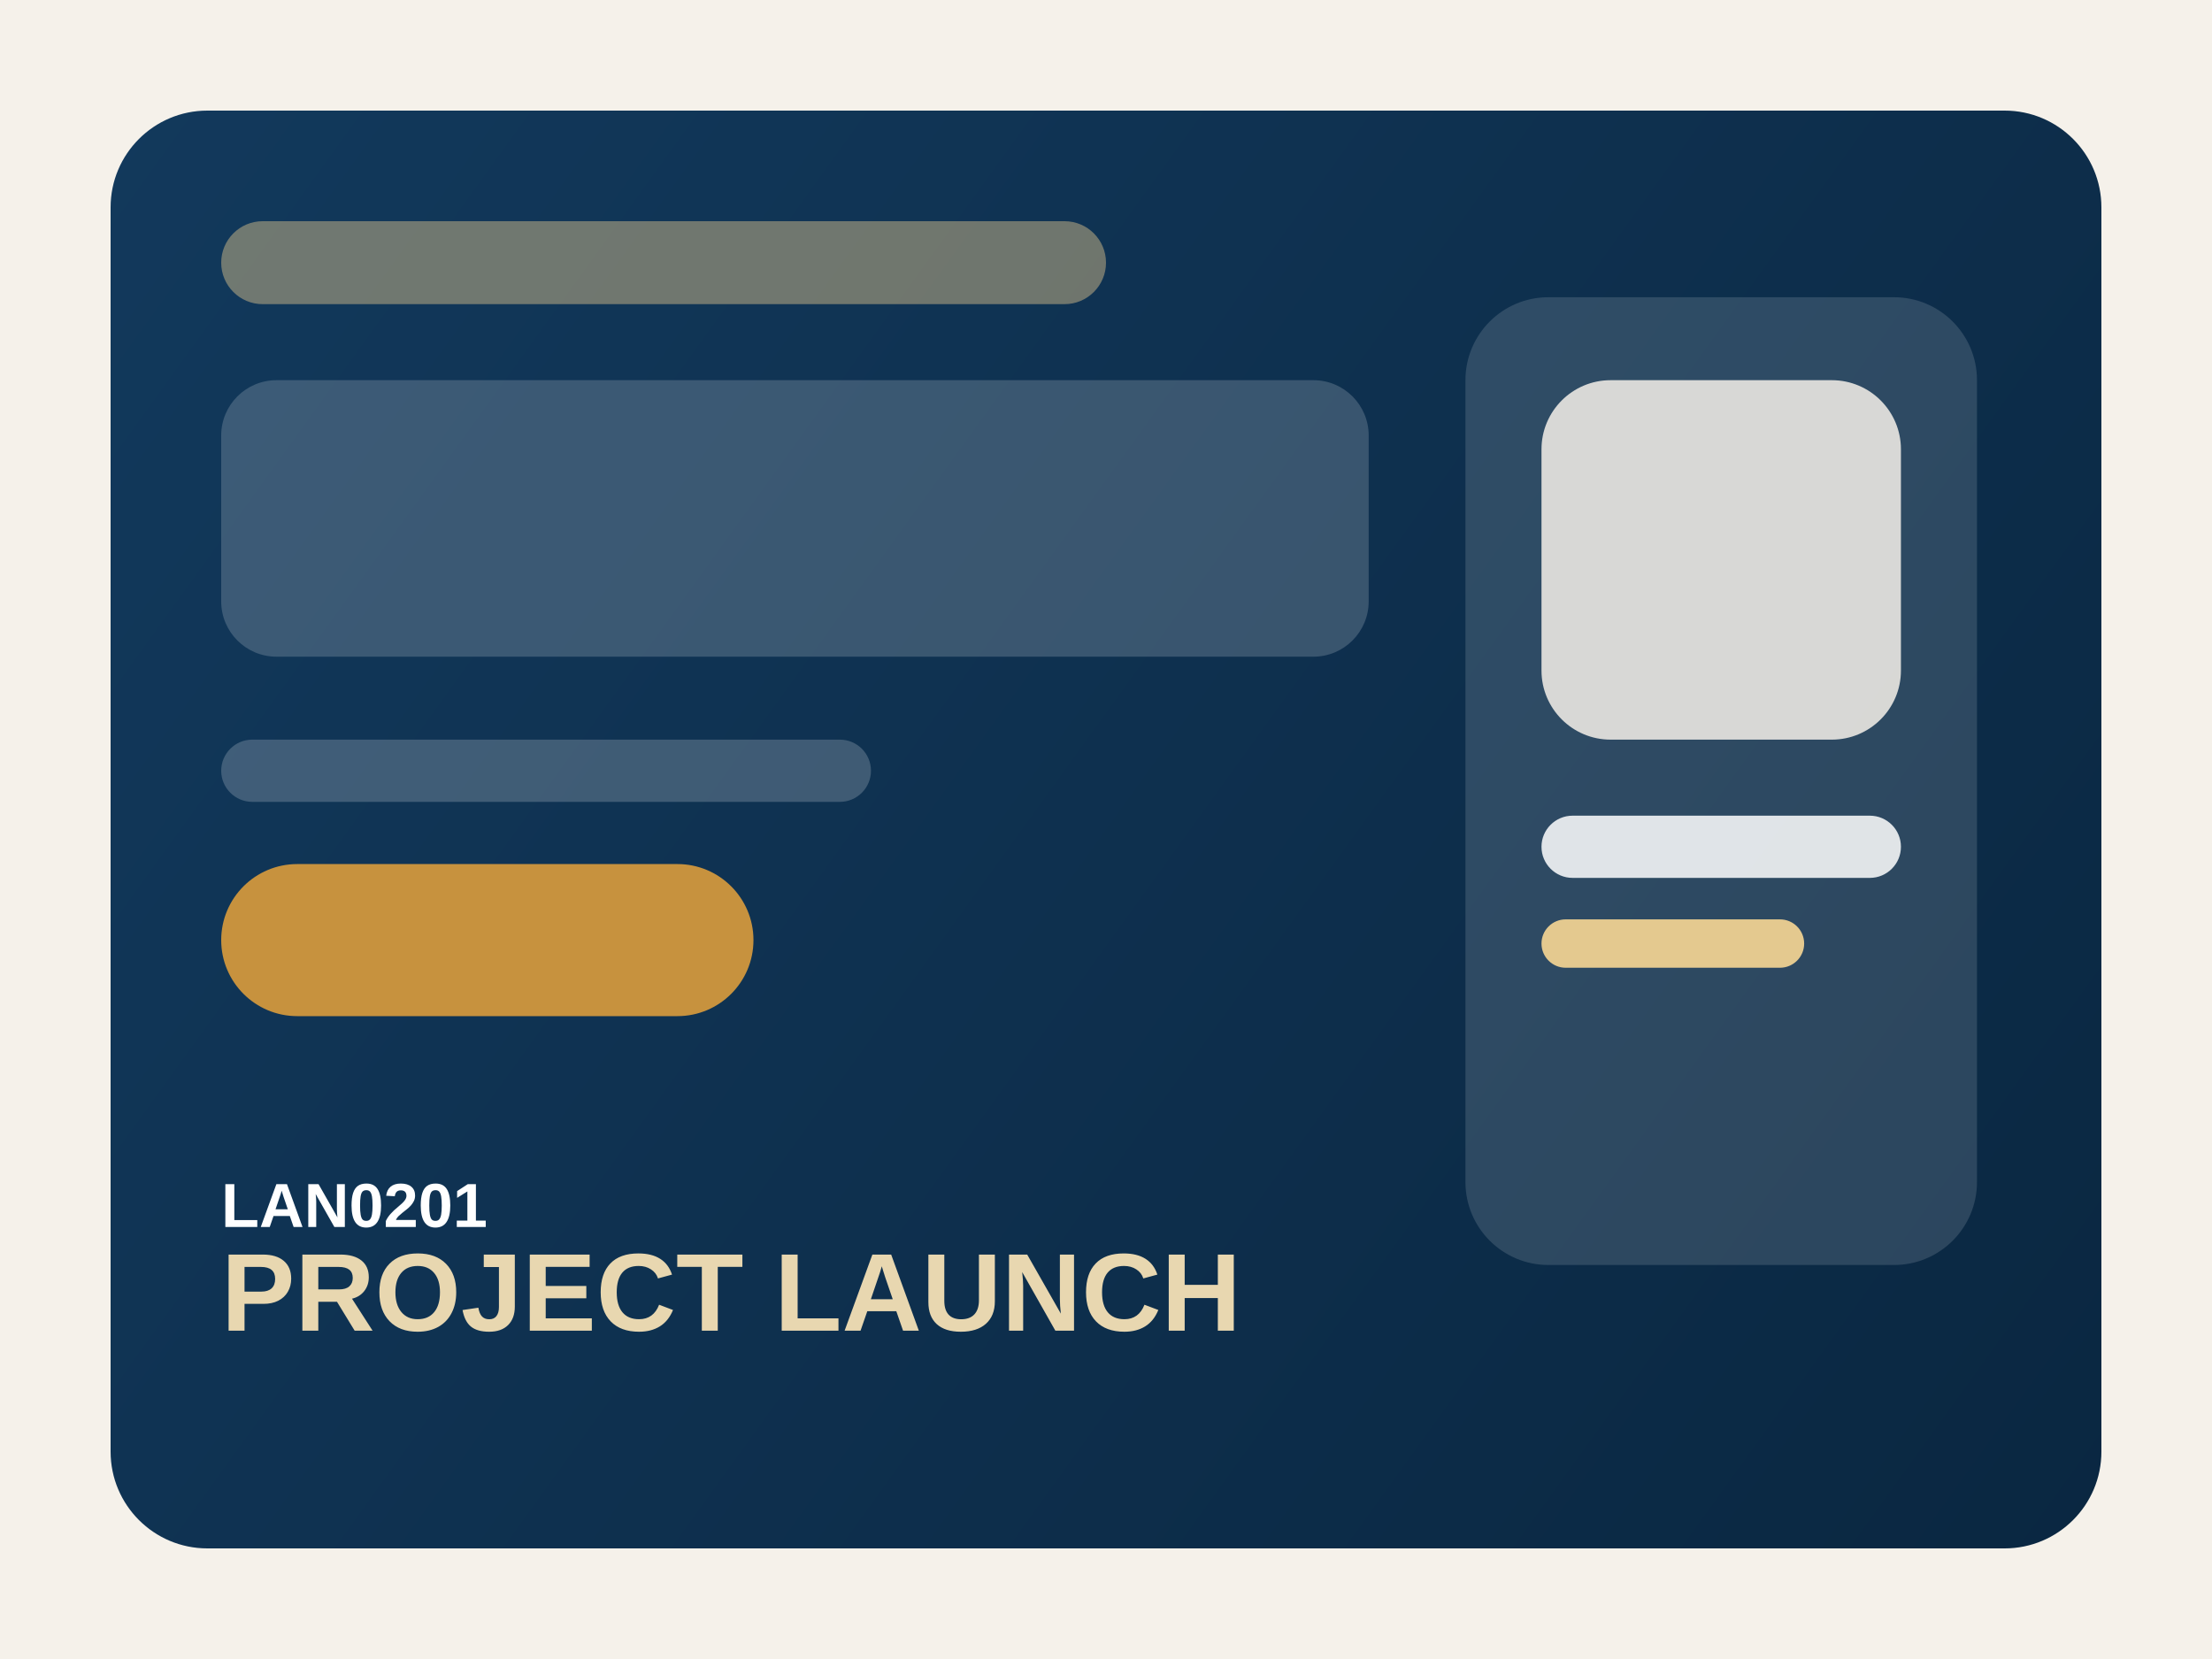
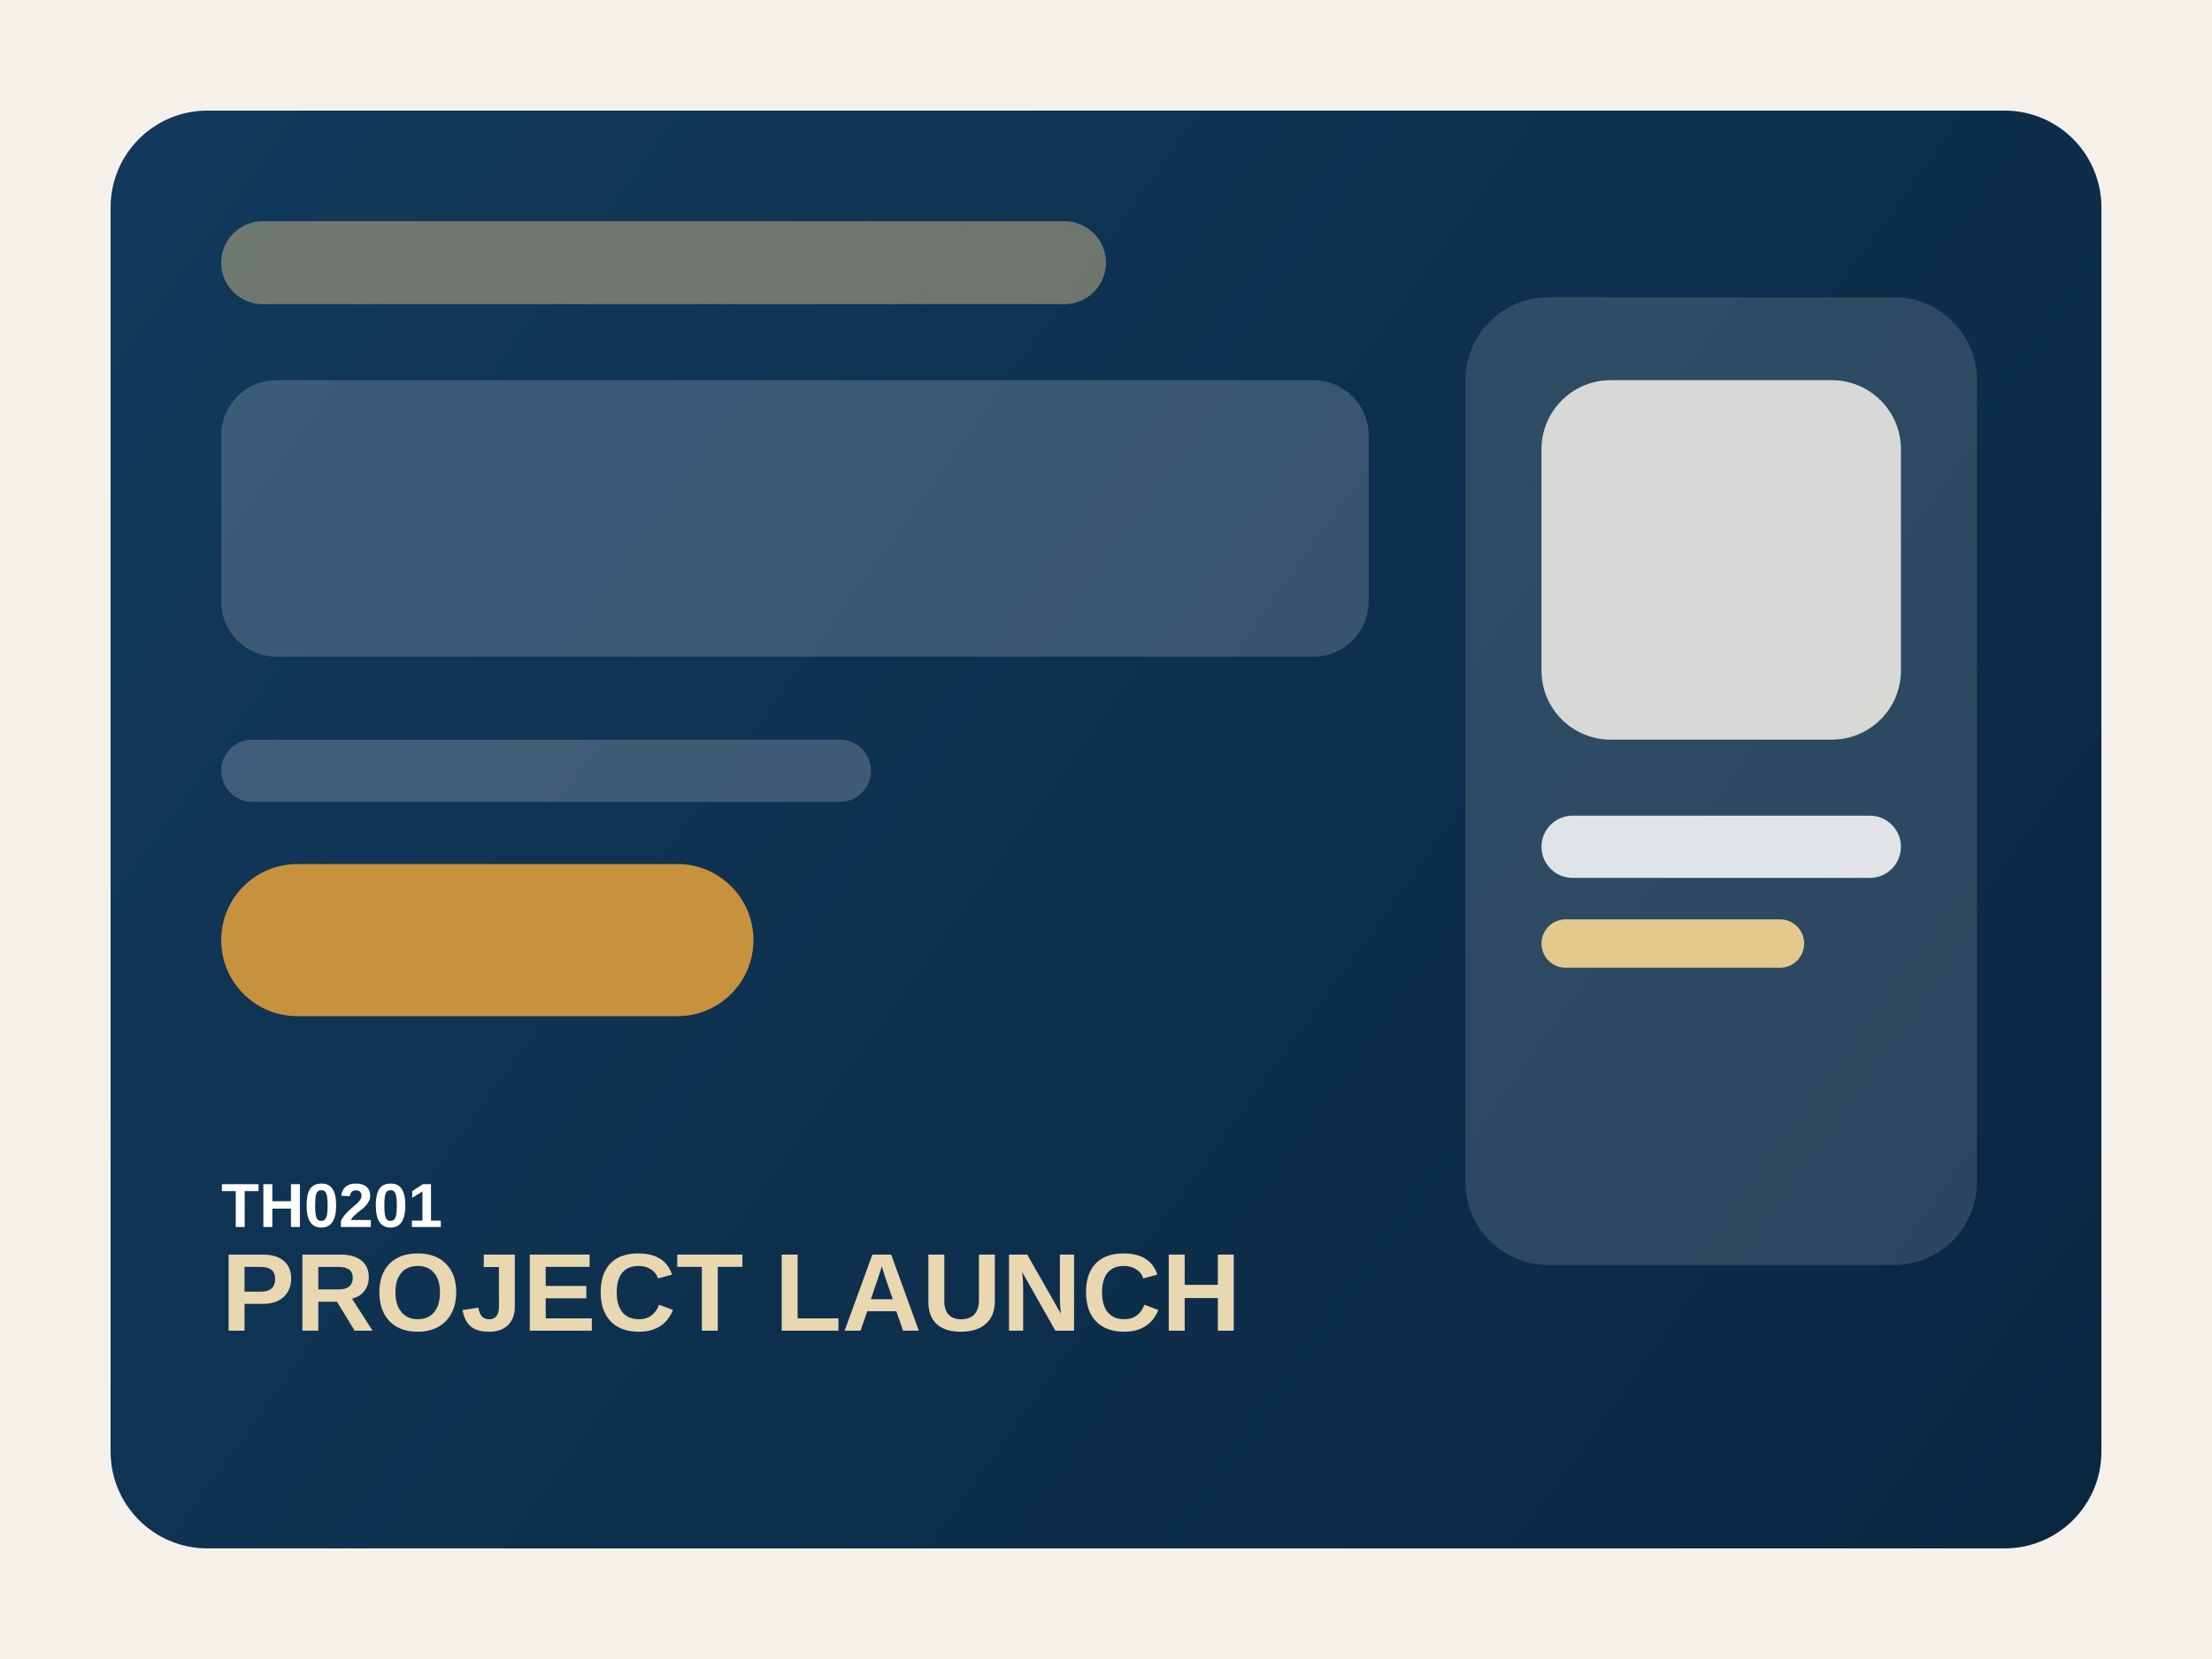
<svg xmlns="http://www.w3.org/2000/svg" width="640" height="480" viewBox="0 0 640 480" fill="none">
  <rect width="640" height="480" fill="#F5F1EA" />
  <rect x="32" y="32" width="576" height="416" rx="28" fill="url(#bg)" />
  <rect x="64" y="64" width="256" height="24" rx="12" fill="#E4C98F" fill-opacity="0.45" />
  <rect x="64" y="110" width="332" height="80" rx="16" fill="#FFFFFF" fill-opacity="0.18" />
  <rect x="64" y="214" width="188" height="18" rx="9" fill="#FFFFFF" fill-opacity="0.2" />
  <rect x="64" y="250" width="154" height="44" rx="22" fill="#C7923E" />
  <rect x="424" y="86" width="148" height="280" rx="24" fill="#FFFFFF" fill-opacity="0.14" />
  <rect x="446" y="110" width="104" height="104" rx="20" fill="#F5F1EA" fill-opacity="0.85" />
  <rect x="446" y="236" width="104" height="18" rx="9" fill="#FFFFFF" fill-opacity="0.85" />
  <rect x="446" y="266" width="76" height="14" rx="7" fill="#E4C98F" />
-   <text x="64" y="355" fill="#FFFFFF" font-family="Segoe UI, Arial, sans-serif" font-size="18" font-weight="700">LAN0201</text>
+   <text x="64" y="355" fill="#FFFFFF" font-family="Segoe UI, Arial, sans-serif" font-size="18" font-weight="700">TH0201</text>
  <text x="64" y="385" fill="#E8D7B0" font-family="Segoe UI, Arial, sans-serif" font-size="32" font-weight="800">PROJECT LAUNCH</text>
  <defs>
    <linearGradient id="bg" x1="32" y1="32" x2="608" y2="448" gradientUnits="userSpaceOnUse">
      <stop stop-color="#12395C" />
      <stop offset="1" stop-color="#0A2741" />
    </linearGradient>
  </defs>
</svg>
